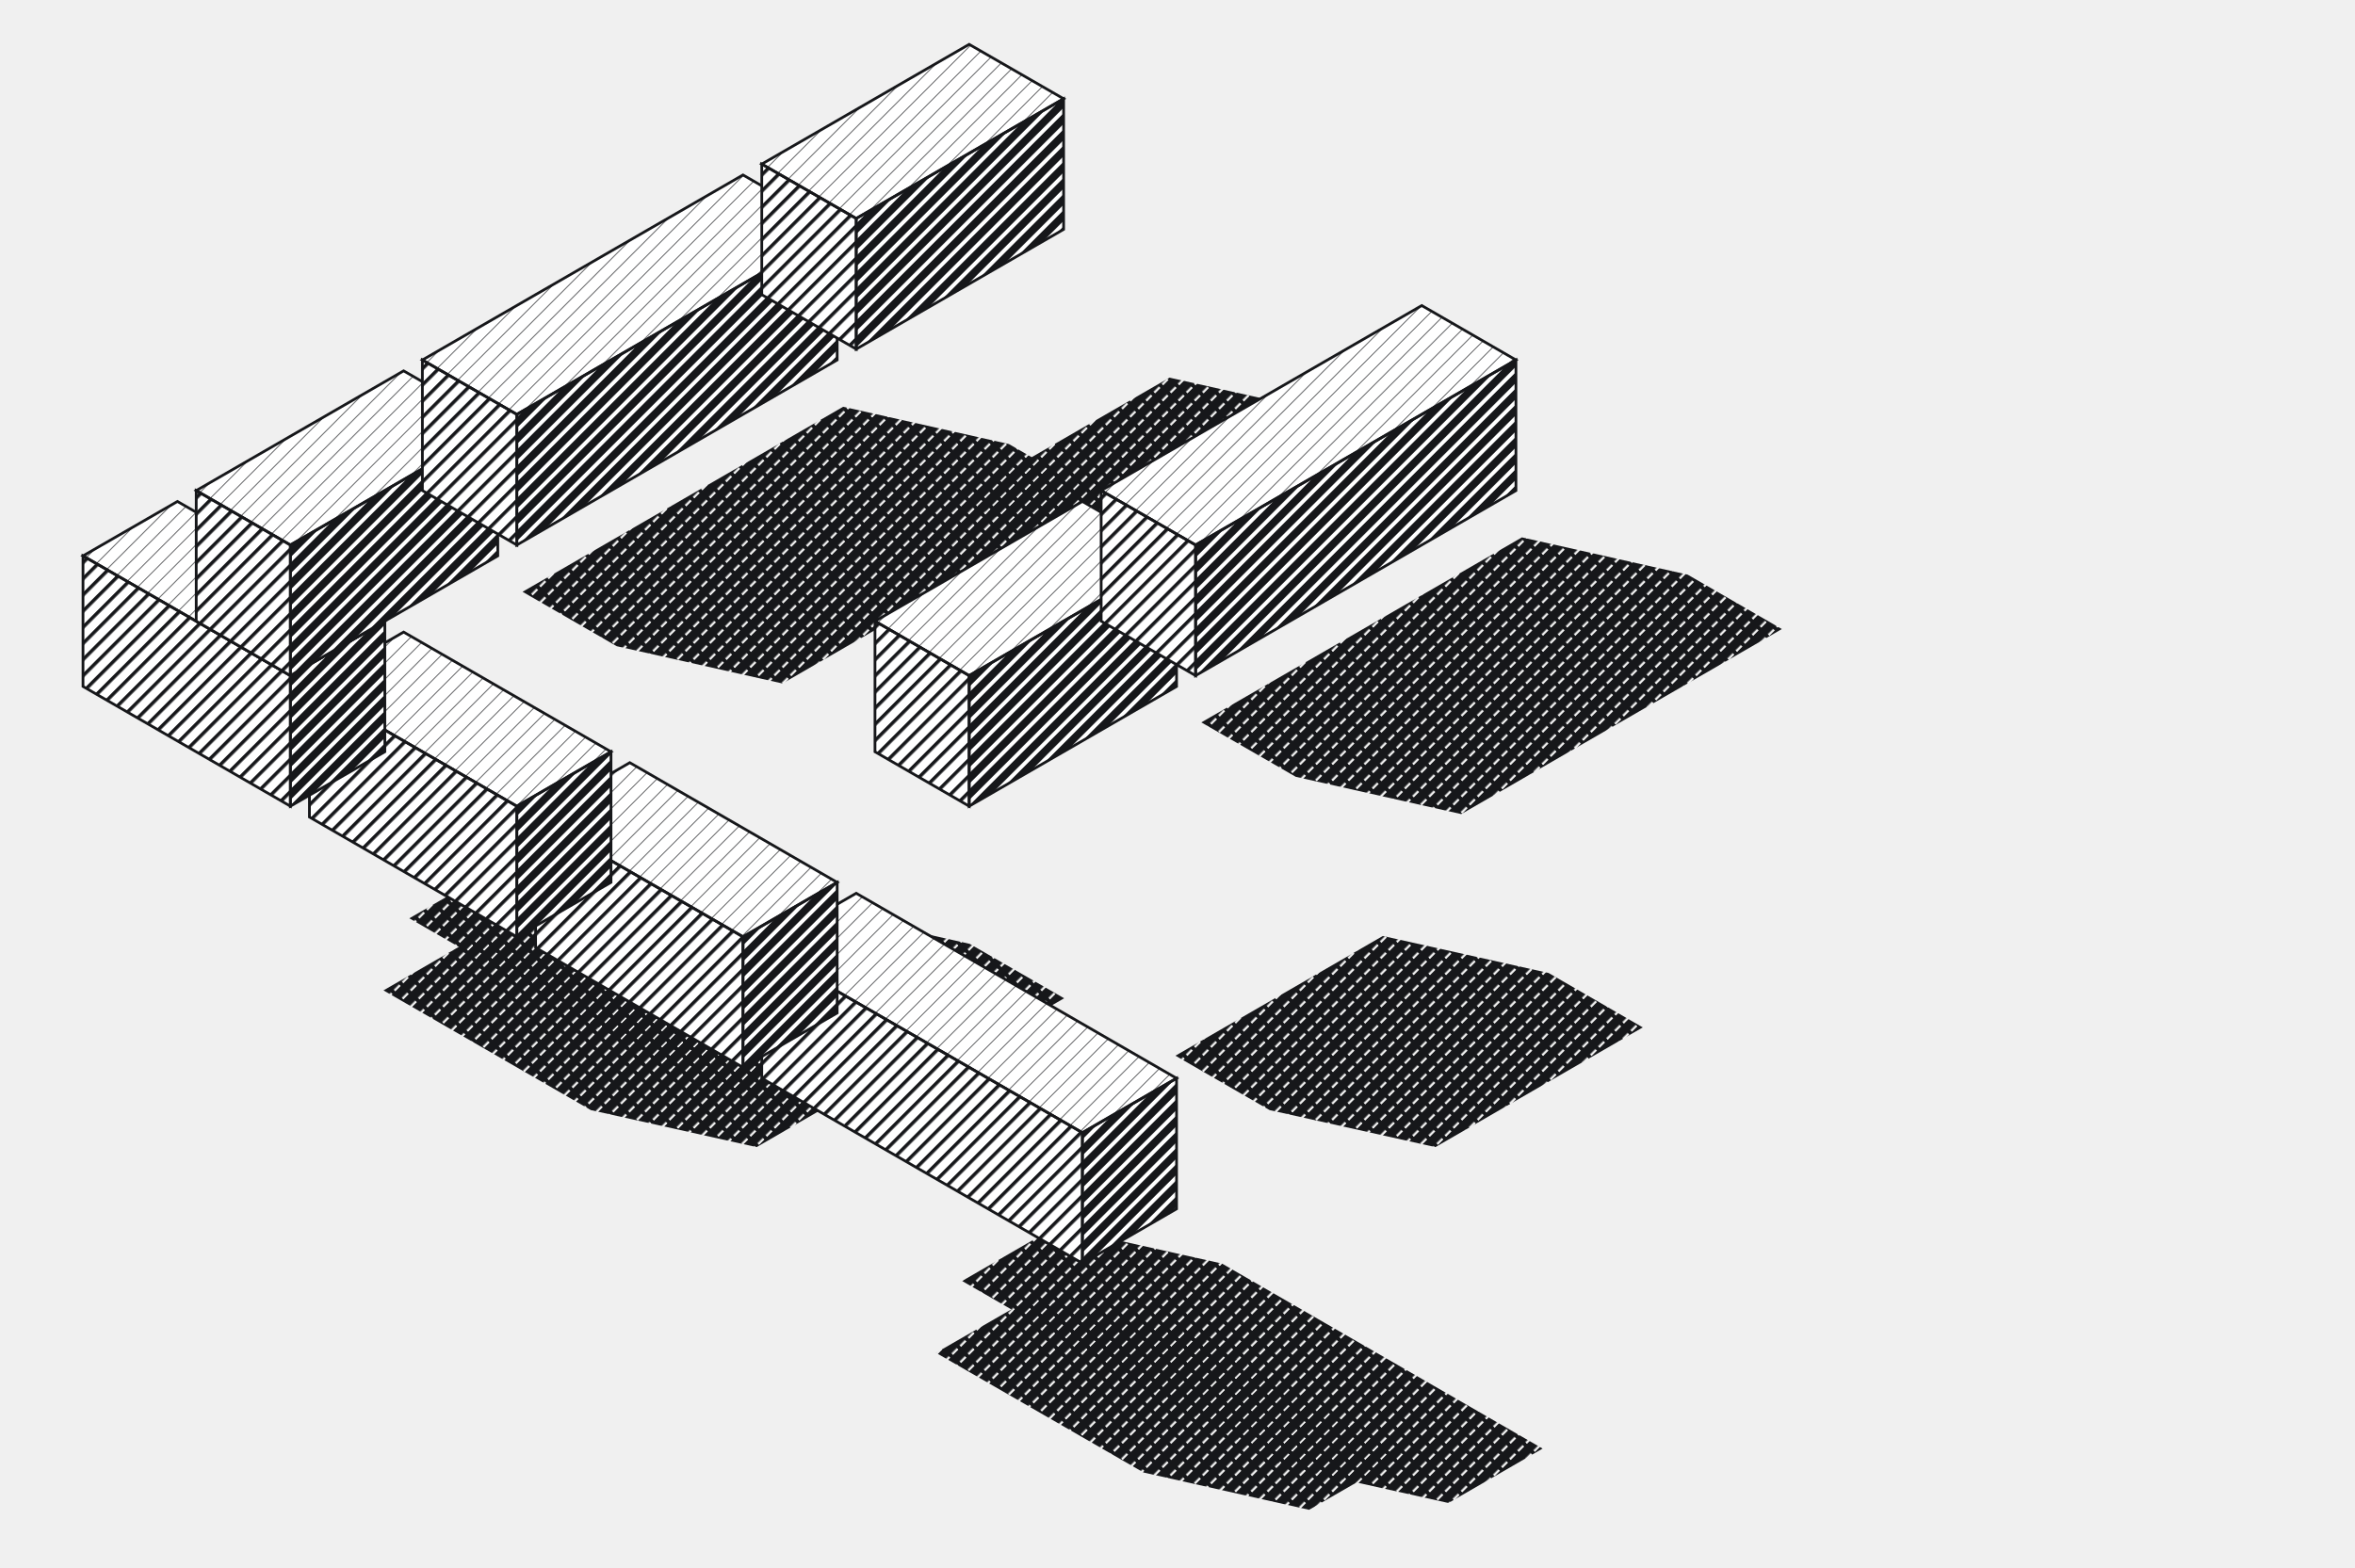
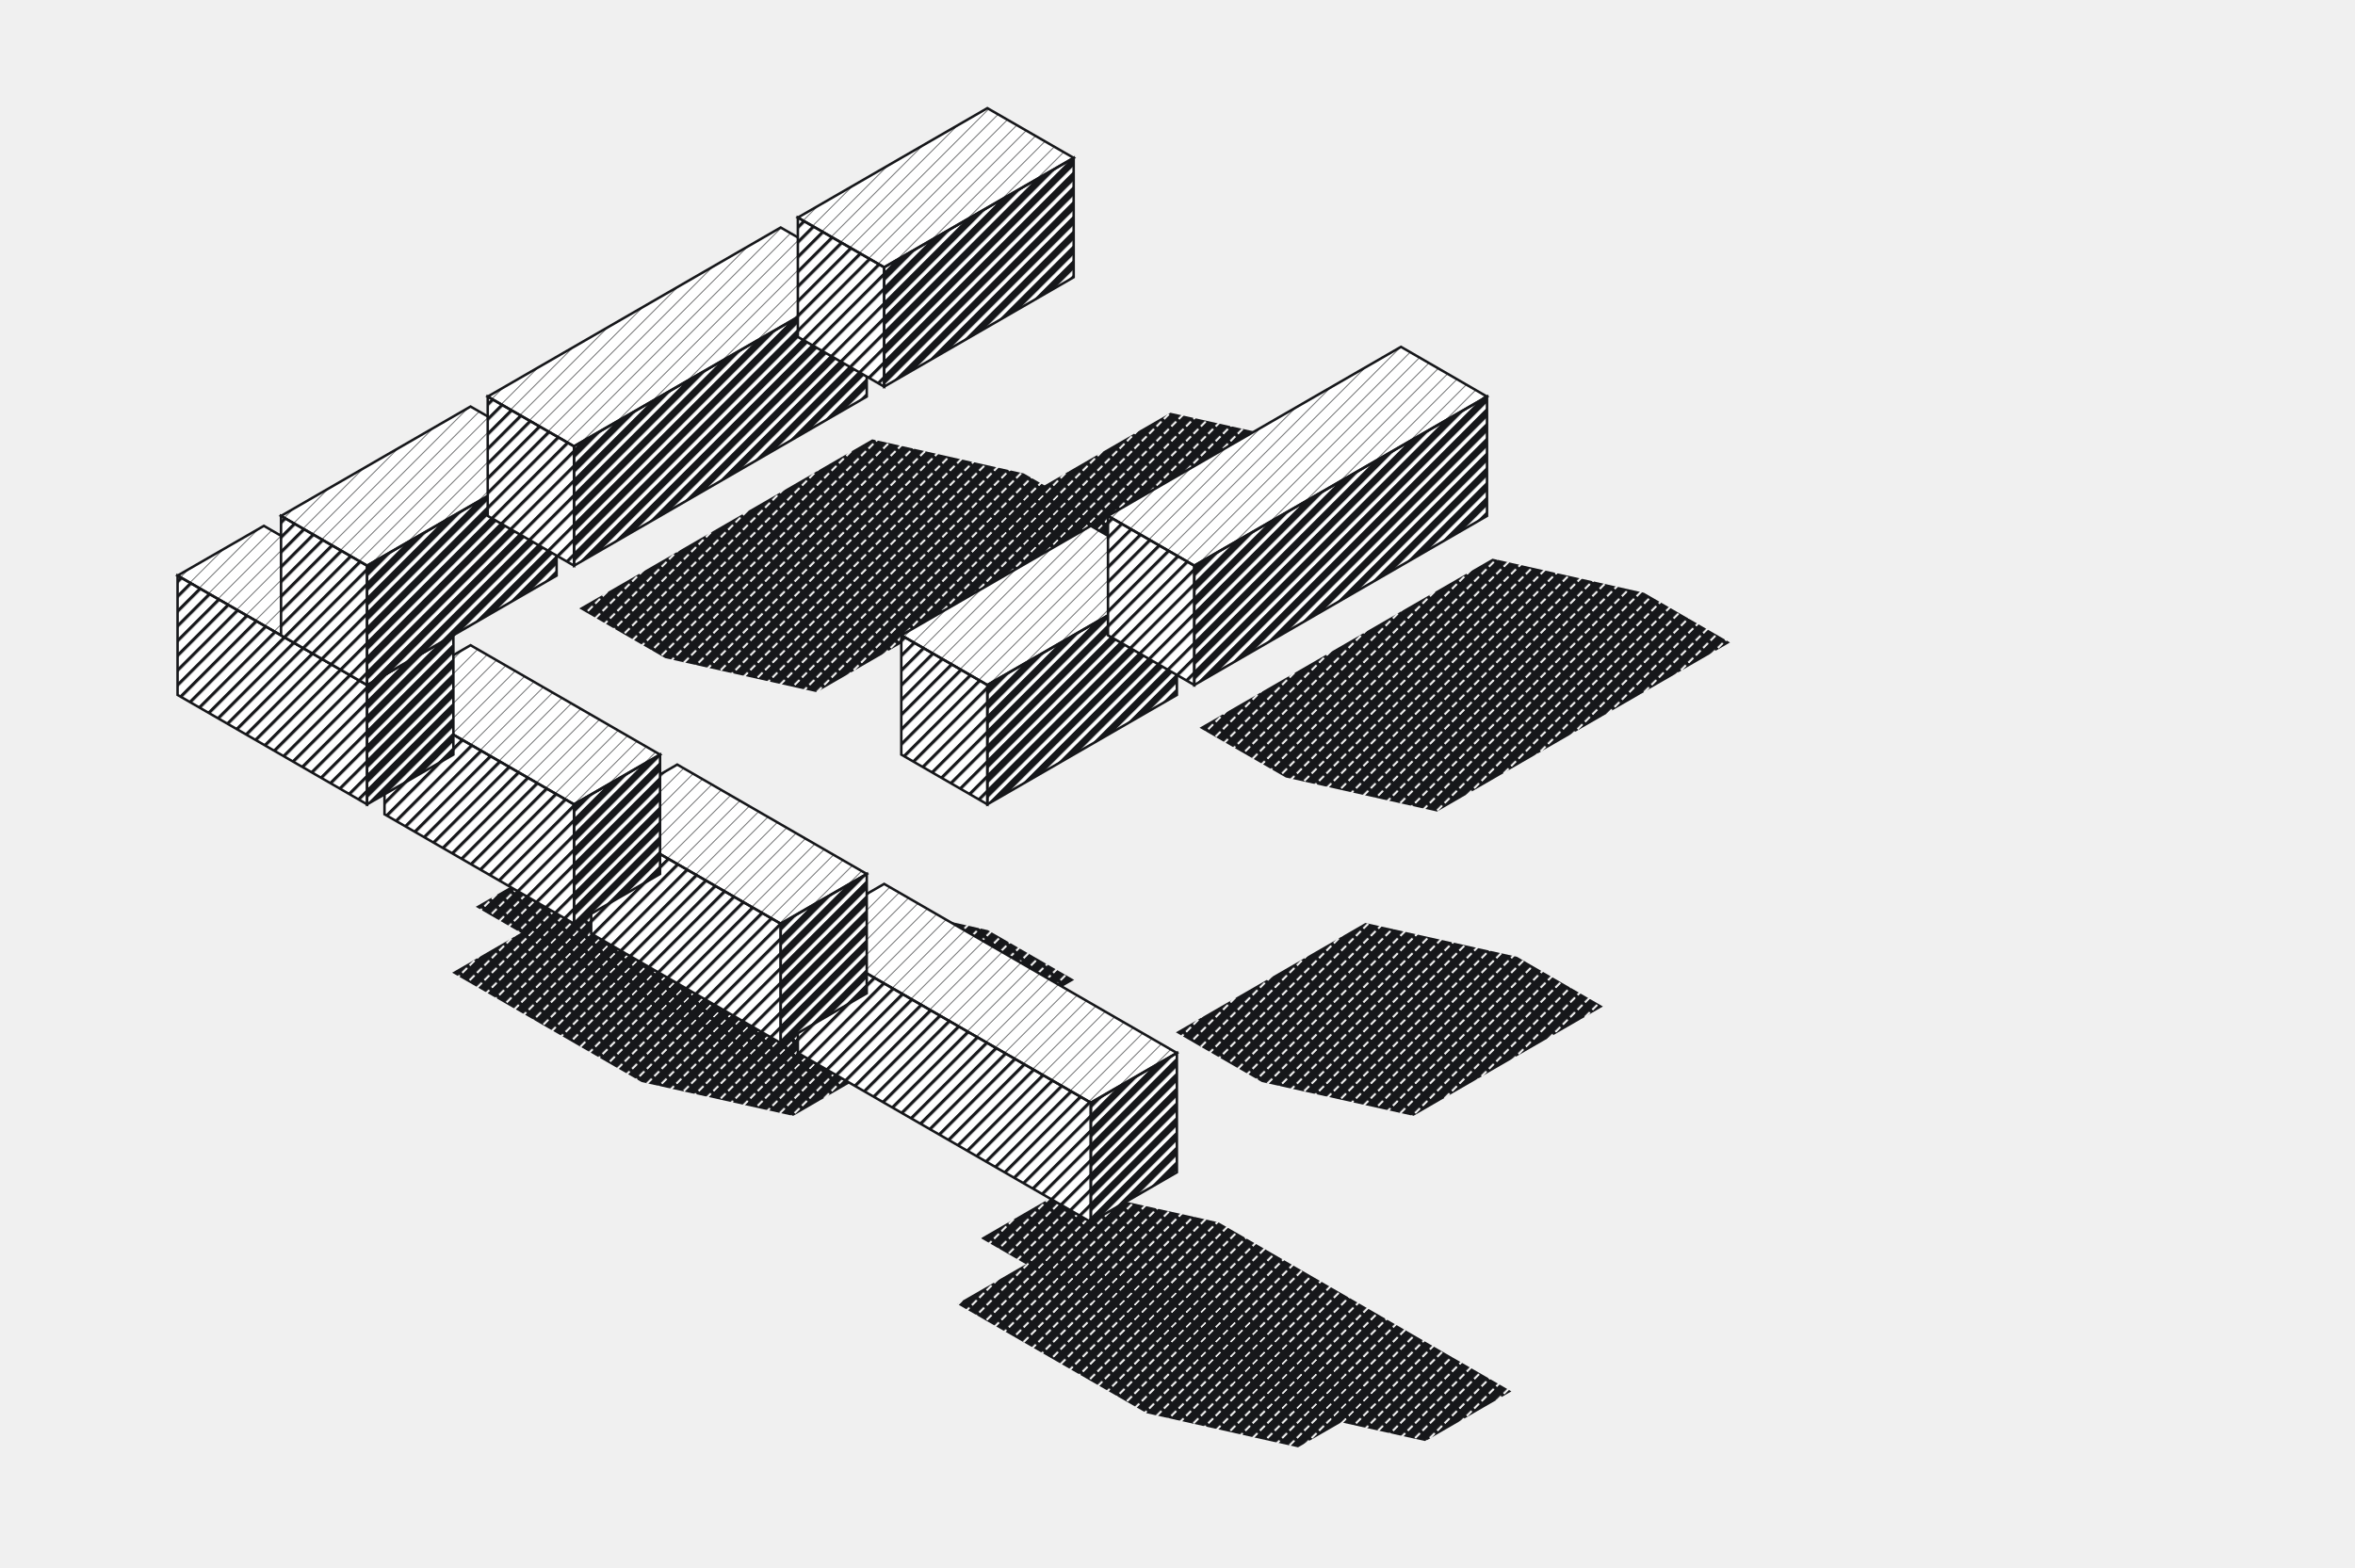
- <svg xmlns="http://www.w3.org/2000/svg" viewBox="-397.7 -468.3 865.3 576.2" preserveAspectRatio="xMidYMid meet" role="img" aria-label="The Framework F, formed by nine blocks that only line up from this angle">
+ <svg xmlns="http://www.w3.org/2000/svg" viewBox="-438.6 -495.5 946.9 630.5" preserveAspectRatio="xMidYMid meet" role="img" aria-label="The Framework F, formed by nine blocks that only line up from this angle">
  <defs>
    <pattern id="fw-hatch-top" width="4.2" height="4.2" patternUnits="userSpaceOnUse" patternTransform="rotate(45)">
      <rect width="0.21" height="4.2" fill="#16171A" />
    </pattern>
    <pattern id="fw-hatch-left" width="4.2" height="4.2" patternUnits="userSpaceOnUse" patternTransform="rotate(45)">
      <rect width="1.26" height="4.2" fill="#16171A" />
    </pattern>
    <pattern id="fw-hatch-right" width="4.2" height="4.2" patternUnits="userSpaceOnUse" patternTransform="rotate(45)">
      <rect width="2.77" height="4.2" fill="#16171A" />
    </pattern>
    <pattern id="fw-hatch-cast" width="4.2" height="4.2" patternUnits="userSpaceOnUse" patternTransform="rotate(45)">
      <rect width="3.36" height="4.2" fill="#16171A" />
      <rect width="4.2" height="1.43" fill="#16171A" />
    </pattern>
  </defs>
  <g>
    <polygon points="-44.2,2.5 -9.6,-17.5 51.3,-3.9 169.1,64.1 134.5,84.1 73.6,70.5" fill="url(#fw-hatch-cast)" />
    <polygon points="-53.8,28.9 -19.1,8.9 41.8,22.6 118.0,66.6 83.3,86.6 22.5,72.9" fill="url(#fw-hatch-cast)" />
    <polygon points="-247.3,-130.8 -212.6,-150.8 -151.7,-137.1 -75.5,-93.1 -110.2,-73.1 -171.1,-86.8" fill="url(#fw-hatch-cast)" />
    <polygon points="-256.8,-104.3 -222.2,-124.3 -161.3,-110.7 -85.1,-66.7 -119.7,-46.7 -180.6,-60.3" fill="url(#fw-hatch-cast)" />
    <polygon points="-178.5,-91.1 -102.3,-135.1 -41.4,-121.4 -6.7,-101.4 -82.9,-57.4 -143.8,-71.1" fill="url(#fw-hatch-cast)" />
    <polygon points="-205.7,-250.8 -87.9,-318.8 -27.0,-305.1 7.6,-285.1 -110.2,-217.1 -171.1,-230.8" fill="url(#fw-hatch-cast)" />
    <polygon points="-44.2,-285.5 32.0,-329.5 92.9,-315.9 127.5,-295.9 51.3,-251.9 -9.6,-265.5" fill="url(#fw-hatch-cast)" />
    <polygon points="34.2,-80.3 110.4,-124.3 171.3,-110.7 205.9,-90.7 129.7,-46.7 68.8,-60.3" fill="url(#fw-hatch-cast)" />
    <polygon points="43.7,-202.8 161.5,-270.8 222.4,-257.1 257.0,-237.1 139.2,-169.1 78.4,-182.8" fill="url(#fw-hatch-cast)" />
  </g>
  <g>
    <polygon points="-117.8,-72.0 0.0,-4.0 0.0,-52.0 -117.8,-120.0" fill="#FFFFFF" />
    <polygon points="34.6,-24.0 0.0,-4.0 0.0,-52.0 34.6,-72.0" fill="#FFFFFF" />
    <polygon points="-83.1,-140.0 34.6,-72.0 0.0,-52.0 -117.8,-120.0" fill="#FFFFFF" />
    <polygon points="-117.8,-72.0 0.0,-4.0 0.0,-52.0 -117.8,-120.0" fill="url(#fw-hatch-left)" stroke="#16171A" stroke-width="1" />
    <polygon points="34.6,-24.0 0.0,-4.0 0.0,-52.0 34.6,-72.0" fill="url(#fw-hatch-right)" stroke="#16171A" stroke-width="1" />
    <polygon points="-83.1,-140.0 34.6,-72.0 0.0,-52.0 -117.8,-120.0" fill="url(#fw-hatch-top)" stroke="#16171A" stroke-width="1" />
    <polygon points="-200.9,-120.0 -124.7,-76.0 -124.7,-124.0 -200.9,-168.0" fill="#FFFFFF" />
    <polygon points="-90.1,-96.0 -124.7,-76.0 -124.7,-124.0 -90.1,-144.0" fill="#FFFFFF" />
    <polygon points="-166.3,-188.0 -90.1,-144.0 -124.7,-124.0 -200.9,-168.0" fill="#FFFFFF" />
    <polygon points="-200.9,-120.0 -124.7,-76.0 -124.7,-124.0 -200.9,-168.0" fill="url(#fw-hatch-left)" stroke="#16171A" stroke-width="1" />
    <polygon points="-90.1,-96.0 -124.7,-76.0 -124.7,-124.0 -90.1,-144.0" fill="url(#fw-hatch-right)" stroke="#16171A" stroke-width="1" />
    <polygon points="-166.3,-188.0 -90.1,-144.0 -124.7,-124.0 -200.9,-168.0" fill="url(#fw-hatch-top)" stroke="#16171A" stroke-width="1" />
    <polygon points="-284.0,-168.0 -207.8,-124.0 -207.8,-172.0 -284.0,-216.0" fill="#FFFFFF" />
    <polygon points="-173.2,-144.0 -207.8,-124.0 -207.8,-172.0 -173.2,-192.0" fill="#FFFFFF" />
    <polygon points="-249.4,-236.0 -173.2,-192.0 -207.8,-172.0 -284.0,-216.0" fill="#FFFFFF" />
    <polygon points="-284.0,-168.0 -207.8,-124.0 -207.8,-172.0 -284.0,-216.0" fill="url(#fw-hatch-left)" stroke="#16171A" stroke-width="1" />
    <polygon points="-173.2,-144.0 -207.8,-124.0 -207.8,-172.0 -173.2,-192.0" fill="url(#fw-hatch-right)" stroke="#16171A" stroke-width="1" />
    <polygon points="-249.4,-236.0 -173.2,-192.0 -207.8,-172.0 -284.0,-216.0" fill="url(#fw-hatch-top)" stroke="#16171A" stroke-width="1" />
    <polygon points="-367.2,-216.0 -291.0,-172.0 -291.0,-220.0 -367.2,-264.0" fill="#FFFFFF" />
    <polygon points="-256.3,-192.0 -291.0,-172.0 -291.0,-220.0 -256.3,-240.0" fill="#FFFFFF" />
    <polygon points="-332.5,-284.0 -256.3,-240.0 -291.0,-220.0 -367.2,-264.0" fill="#FFFFFF" />
    <polygon points="-367.2,-216.0 -291.0,-172.0 -291.0,-220.0 -367.2,-264.0" fill="url(#fw-hatch-left)" stroke="#16171A" stroke-width="1" />
    <polygon points="-256.3,-192.0 -291.0,-172.0 -291.0,-220.0 -256.3,-240.0" fill="url(#fw-hatch-right)" stroke="#16171A" stroke-width="1" />
    <polygon points="-332.5,-284.0 -256.3,-240.0 -291.0,-220.0 -367.2,-264.0" fill="url(#fw-hatch-top)" stroke="#16171A" stroke-width="1" />
    <polygon points="-325.6,-240.0 -291.0,-220.0 -291.0,-268.0 -325.6,-288.0" fill="#FFFFFF" />
    <polygon points="-214.8,-264.0 -291.0,-220.0 -291.0,-268.0 -214.8,-312.0" fill="#FFFFFF" />
    <polygon points="-249.4,-332.0 -214.8,-312.0 -291.0,-268.0 -325.6,-288.0" fill="#FFFFFF" />
    <polygon points="-325.6,-240.0 -291.0,-220.0 -291.0,-268.0 -325.6,-288.0" fill="url(#fw-hatch-left)" stroke="#16171A" stroke-width="1" />
    <polygon points="-214.8,-264.0 -291.0,-220.0 -291.0,-268.0 -214.8,-312.0" fill="url(#fw-hatch-right)" stroke="#16171A" stroke-width="1" />
    <polygon points="-249.4,-332.0 -214.8,-312.0 -291.0,-268.0 -325.6,-288.0" fill="url(#fw-hatch-top)" stroke="#16171A" stroke-width="1" />
    <polygon points="-242.5,-288.0 -207.8,-268.0 -207.8,-316.0 -242.5,-336.0" fill="#FFFFFF" />
    <polygon points="-90.1,-336.0 -207.8,-268.0 -207.8,-316.0 -90.1,-384.0" fill="#FFFFFF" />
    <polygon points="-124.7,-404.0 -90.1,-384.0 -207.8,-316.0 -242.5,-336.0" fill="#FFFFFF" />
    <polygon points="-242.5,-288.0 -207.8,-268.0 -207.8,-316.0 -242.5,-336.0" fill="url(#fw-hatch-left)" stroke="#16171A" stroke-width="1" />
    <polygon points="-90.1,-336.0 -207.8,-268.0 -207.8,-316.0 -90.1,-384.0" fill="url(#fw-hatch-right)" stroke="#16171A" stroke-width="1" />
    <polygon points="-124.7,-404.0 -90.1,-384.0 -207.8,-316.0 -242.5,-336.0" fill="url(#fw-hatch-top)" stroke="#16171A" stroke-width="1" />
    <polygon points="-117.8,-360.0 -83.1,-340.0 -83.1,-388.0 -117.8,-408.0" fill="#FFFFFF" />
    <polygon points="-6.9,-384.0 -83.1,-340.0 -83.1,-388.0 -6.9,-432.0" fill="#FFFFFF" />
    <polygon points="-41.6,-452.0 -6.9,-432.0 -83.1,-388.0 -117.8,-408.0" fill="#FFFFFF" />
    <polygon points="-117.8,-360.0 -83.1,-340.0 -83.1,-388.0 -117.8,-408.0" fill="url(#fw-hatch-left)" stroke="#16171A" stroke-width="1" />
    <polygon points="-6.9,-384.0 -83.1,-340.0 -83.1,-388.0 -6.9,-432.0" fill="url(#fw-hatch-right)" stroke="#16171A" stroke-width="1" />
    <polygon points="-41.6,-452.0 -6.9,-432.0 -83.1,-388.0 -117.8,-408.0" fill="url(#fw-hatch-top)" stroke="#16171A" stroke-width="1" />
    <polygon points="-76.2,-192.0 -41.6,-172.0 -41.6,-220.0 -76.2,-240.0" fill="#FFFFFF" />
    <polygon points="34.6,-216.0 -41.6,-172.0 -41.6,-220.0 34.6,-264.0" fill="#FFFFFF" />
    <polygon points="0.0,-284.0 34.6,-264.0 -41.6,-220.0 -76.2,-240.0" fill="#FFFFFF" />
    <polygon points="-76.2,-192.0 -41.6,-172.0 -41.6,-220.0 -76.2,-240.0" fill="url(#fw-hatch-left)" stroke="#16171A" stroke-width="1" />
    <polygon points="34.6,-216.0 -41.6,-172.0 -41.6,-220.0 34.6,-264.0" fill="url(#fw-hatch-right)" stroke="#16171A" stroke-width="1" />
    <polygon points="0.0,-284.0 34.6,-264.0 -41.6,-220.0 -76.2,-240.0" fill="url(#fw-hatch-top)" stroke="#16171A" stroke-width="1" />
    <polygon points="6.9,-240.0 41.6,-220.0 41.6,-268.0 6.9,-288.0" fill="#FFFFFF" />
    <polygon points="159.3,-288.0 41.6,-220.0 41.6,-268.0 159.3,-336.0" fill="#FFFFFF" />
    <polygon points="124.7,-356.0 159.3,-336.0 41.6,-268.0 6.9,-288.0" fill="#FFFFFF" />
    <polygon points="6.9,-240.0 41.6,-220.0 41.6,-268.0 6.9,-288.0" fill="url(#fw-hatch-left)" stroke="#16171A" stroke-width="1" />
    <polygon points="159.3,-288.0 41.6,-220.0 41.6,-268.0 159.3,-336.0" fill="url(#fw-hatch-right)" stroke="#16171A" stroke-width="1" />
    <polygon points="124.7,-356.0 159.3,-336.0 41.6,-268.0 6.9,-288.0" fill="url(#fw-hatch-top)" stroke="#16171A" stroke-width="1" />
  </g>
</svg>
